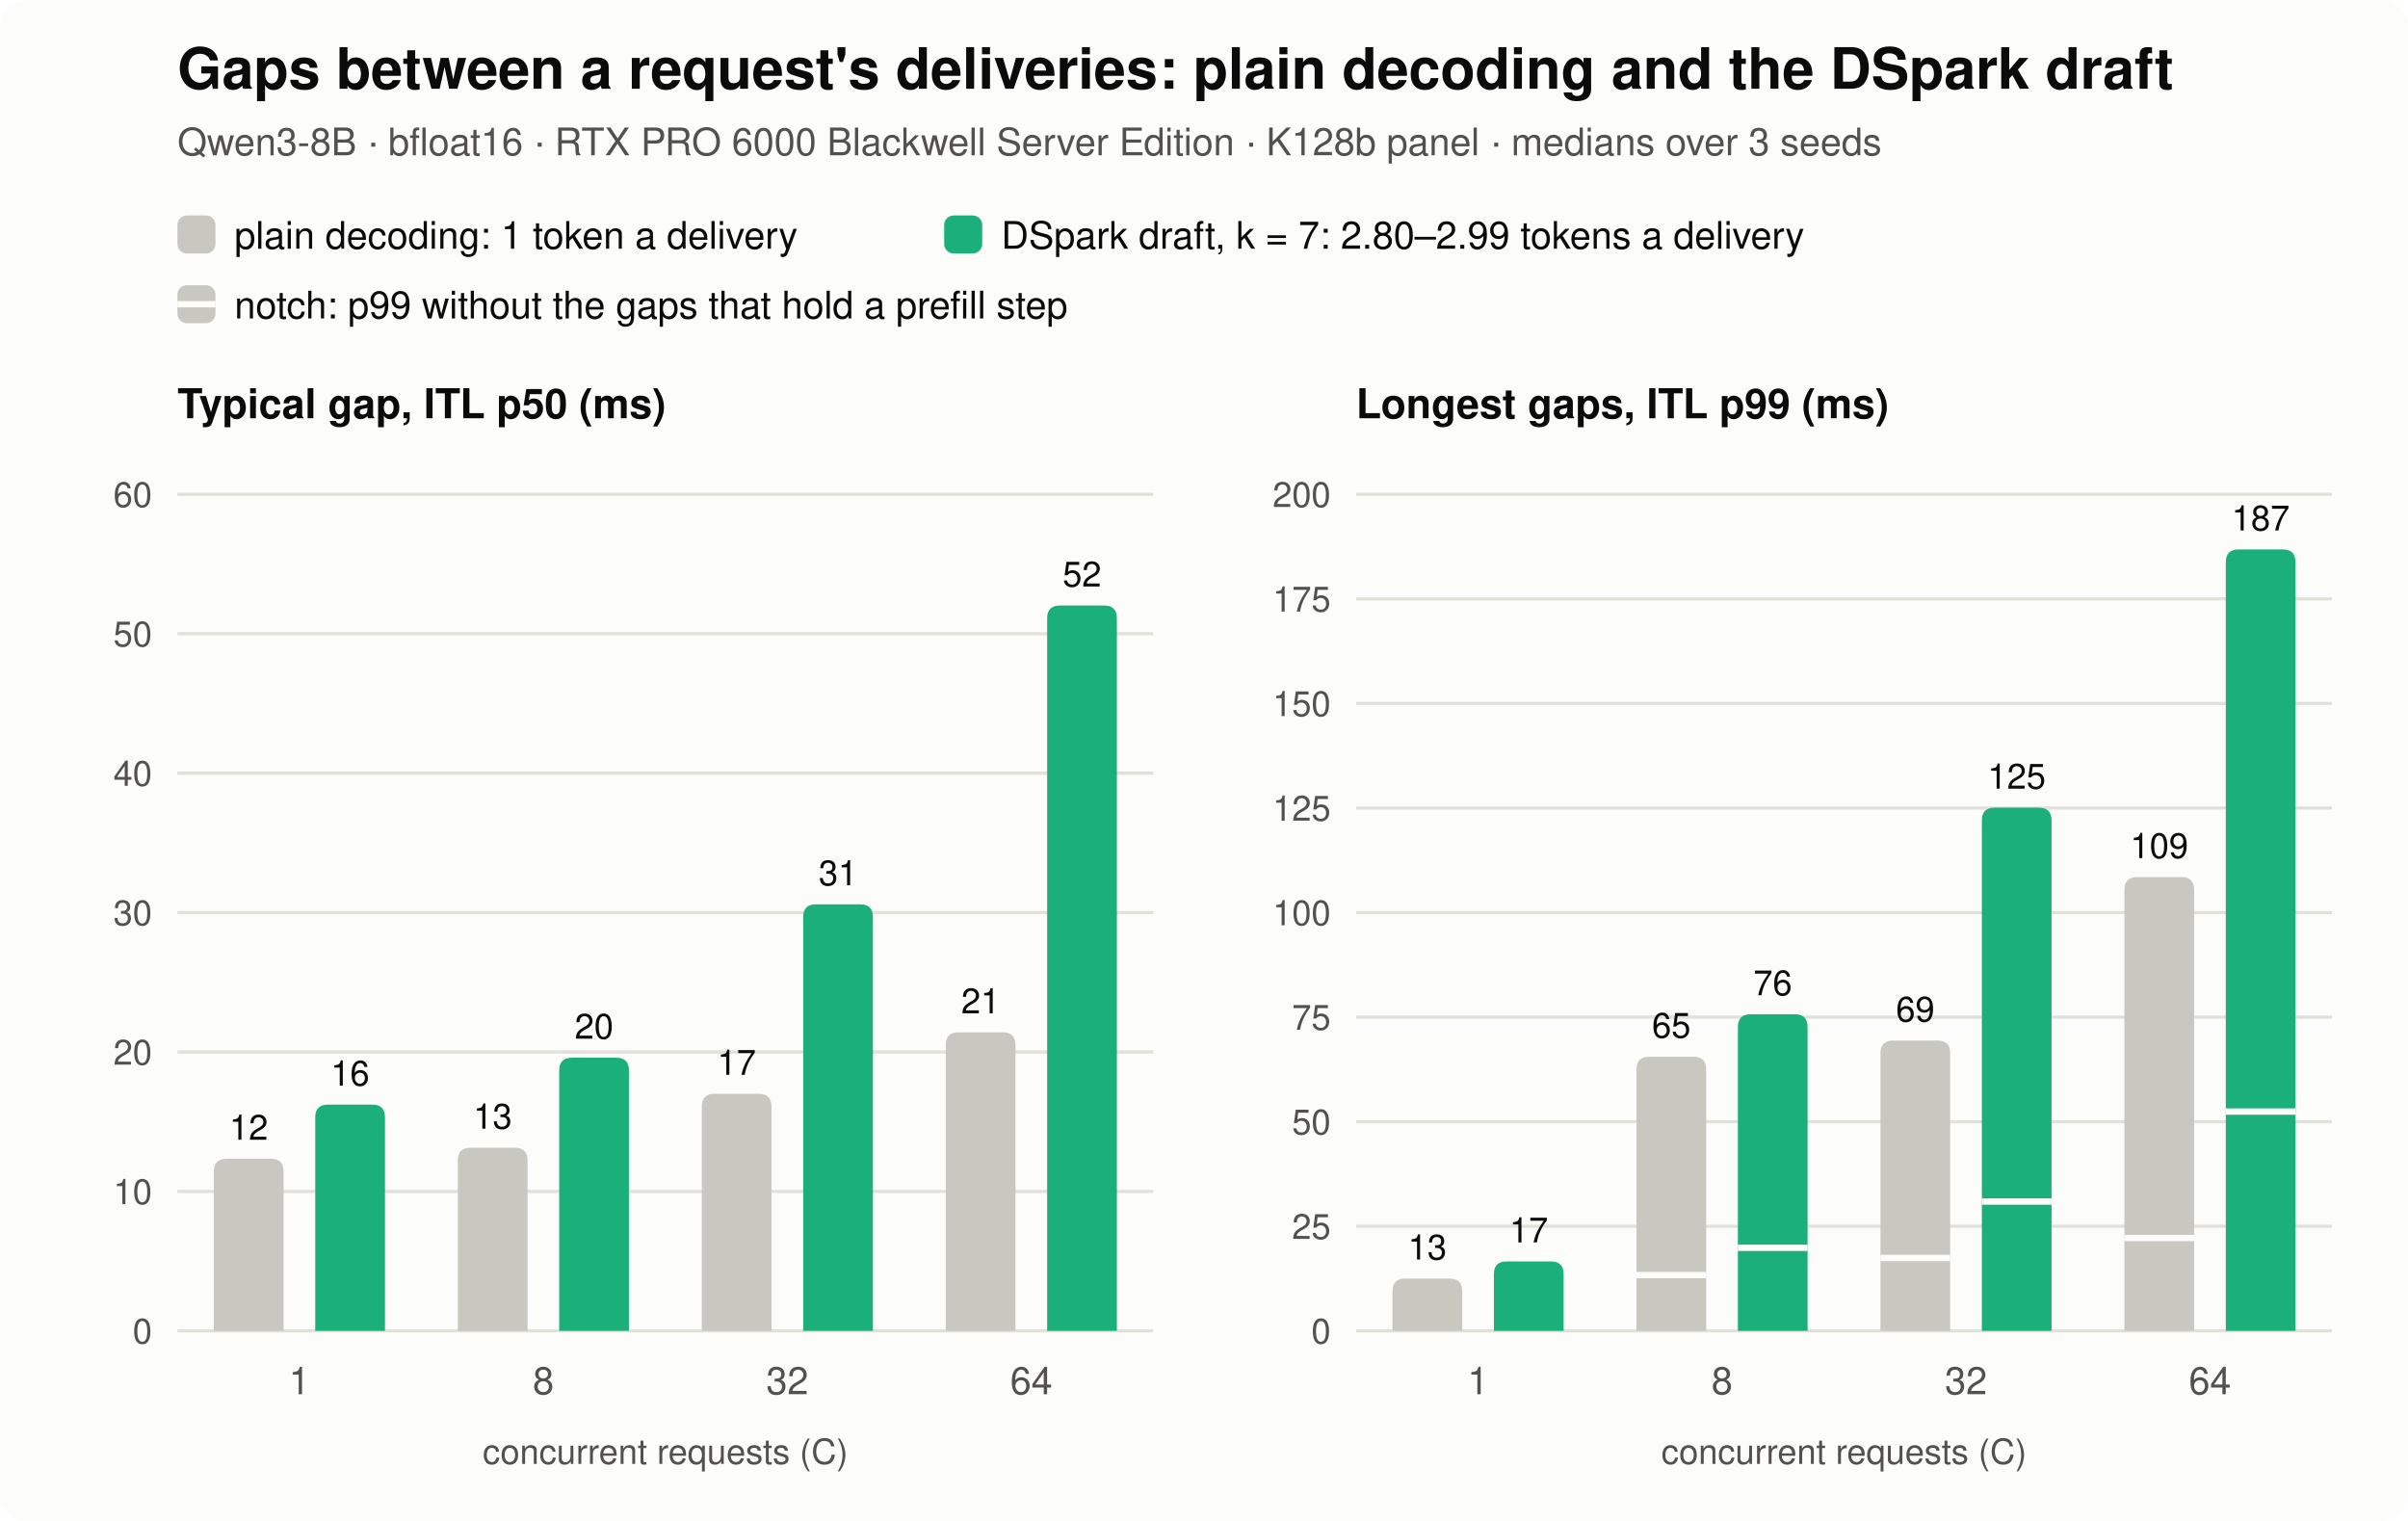
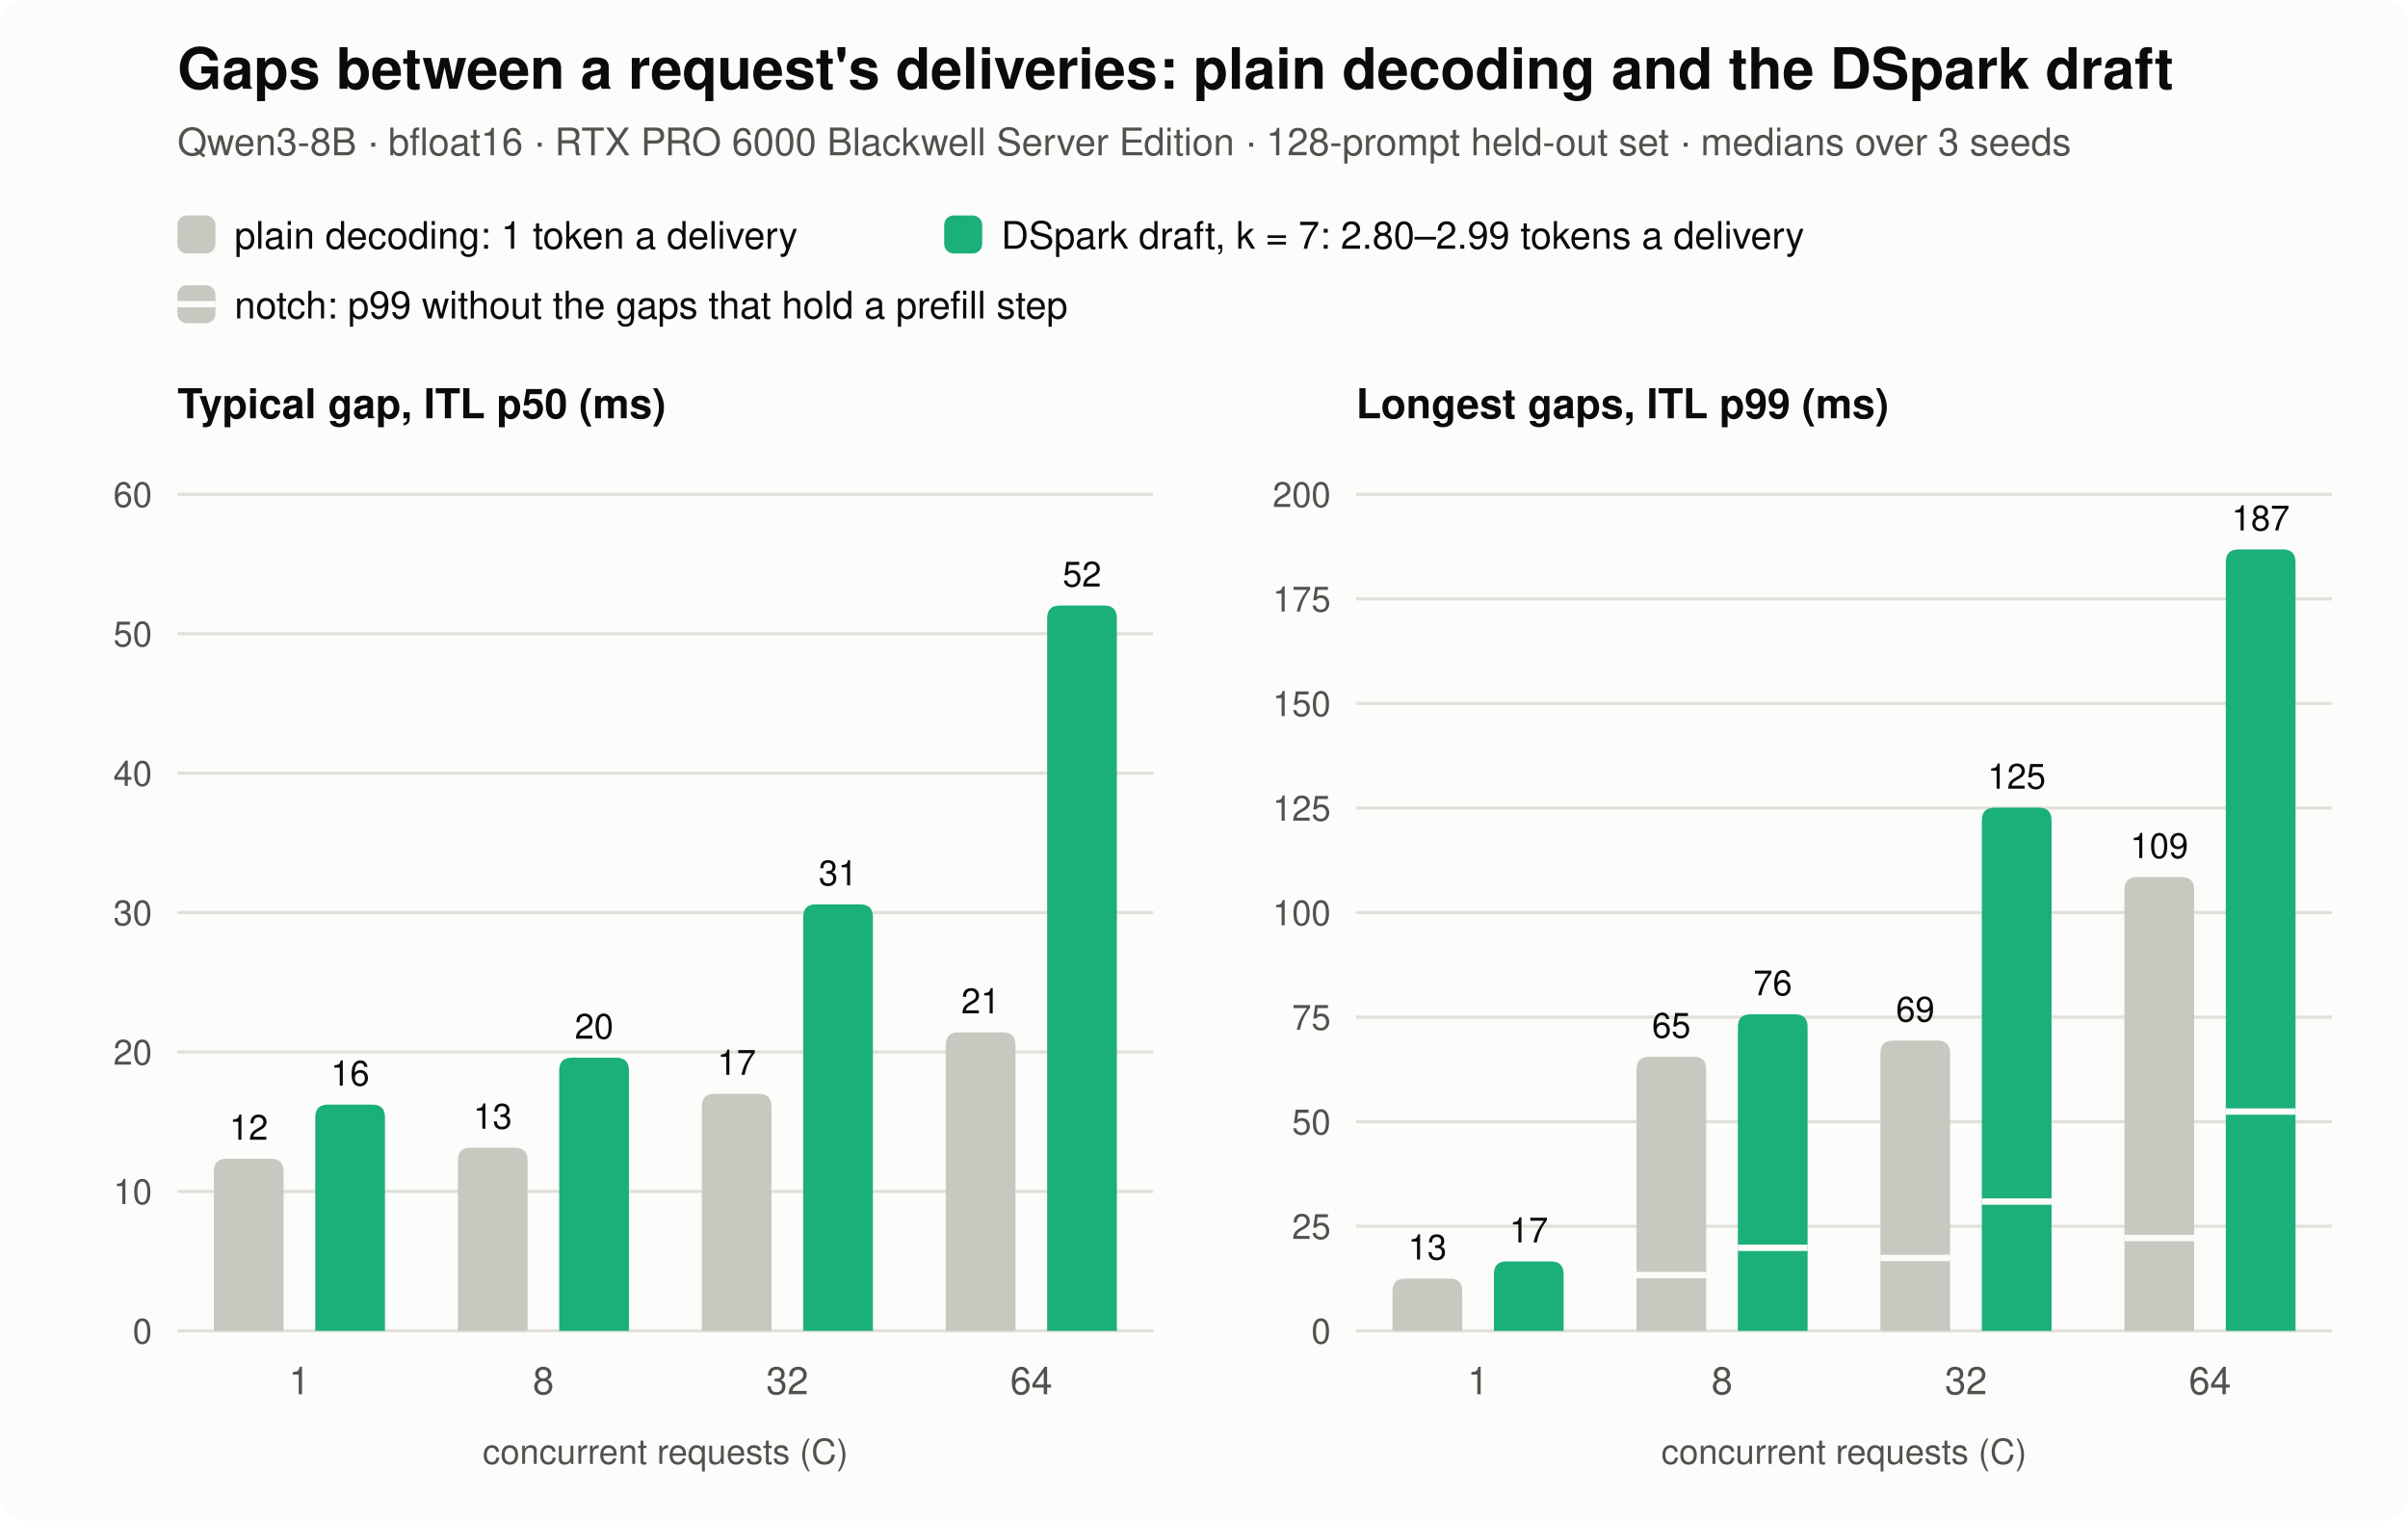
<svg xmlns="http://www.w3.org/2000/svg" viewBox="0 0 760 480" width="760" height="480" role="img">
  <rect width="760" height="480" fill="#fcfcfb" rx="8" />
  <text x="56.0" y="28.0" font-size="18" fill="#0b0b0b" text-anchor="start" font-weight="600" font-family="-apple-system, BlinkMacSystemFont, Segoe UI, Helvetica, Arial, sans-serif">Gaps between a request's deliveries: plain decoding and the DSpark draft</text>
-   <text x="56.0" y="49.0" font-size="12" fill="#52514e" text-anchor="start" font-weight="normal" font-family="-apple-system, BlinkMacSystemFont, Segoe UI, Helvetica, Arial, sans-serif">Qwen3-8B · bfloat16 · RTX PRO 6000 Blackwell Server Edition · K128b panel · medians over 3 seeds</text>
+   <text x="56.0" y="49.0" font-size="12" fill="#52514e" text-anchor="start" font-weight="normal" font-family="-apple-system, BlinkMacSystemFont, Segoe UI, Helvetica, Arial, sans-serif">Qwen3-8B · bfloat16 · RTX PRO 6000 Blackwell Server Edition · 128-prompt held-out set · medians over 3 seeds</text>
  <rect x="56" y="68" width="12" height="12" rx="3" fill="#c8c7c0" />
  <text x="74.0" y="78.5" font-size="12" fill="#0b0b0b" text-anchor="start" font-weight="normal" font-family="-apple-system, BlinkMacSystemFont, Segoe UI, Helvetica, Arial, sans-serif">plain decoding: 1 token a delivery</text>
  <rect x="298.0" y="68" width="12" height="12" rx="3" fill="#1baf7a" />
  <text x="316.0" y="78.5" font-size="12" fill="#0b0b0b" text-anchor="start" font-weight="normal" font-family="-apple-system, BlinkMacSystemFont, Segoe UI, Helvetica, Arial, sans-serif">DSpark draft, k = 7: 2.80–2.99 tokens a delivery</text>
  <rect x="56" y="90" width="12" height="12" rx="3" fill="#c8c7c0" />
  <line x1="56" y1="96" x2="68" y2="96" stroke="#fcfcfb" stroke-width="2" />
  <text x="74.0" y="100.5" font-size="12" fill="#0b0b0b" text-anchor="start" font-weight="normal" font-family="-apple-system, BlinkMacSystemFont, Segoe UI, Helvetica, Arial, sans-serif">notch: p99 without the gaps that hold a prefill step</text>
  <text x="56.0" y="132.0" font-size="13" fill="#0b0b0b" text-anchor="start" font-weight="600" font-family="-apple-system, BlinkMacSystemFont, Segoe UI, Helvetica, Arial, sans-serif">Typical gap, ITL p50 (ms)</text>
  <line x1="56" y1="420.0" x2="364.0" y2="420.0" stroke="#e1e0d9" stroke-width="1" />
  <text x="48.0" y="424.0" font-size="11" fill="#52514e" text-anchor="end" font-weight="normal" font-family="-apple-system, BlinkMacSystemFont, Segoe UI, Helvetica, Arial, sans-serif">0</text>
  <line x1="56" y1="376.0" x2="364.0" y2="376.0" stroke="#e1e0d9" stroke-width="1" />
  <text x="48.0" y="380.0" font-size="11" fill="#52514e" text-anchor="end" font-weight="normal" font-family="-apple-system, BlinkMacSystemFont, Segoe UI, Helvetica, Arial, sans-serif">10</text>
  <line x1="56" y1="332.0" x2="364.0" y2="332.0" stroke="#e1e0d9" stroke-width="1" />
  <text x="48.0" y="336.0" font-size="11" fill="#52514e" text-anchor="end" font-weight="normal" font-family="-apple-system, BlinkMacSystemFont, Segoe UI, Helvetica, Arial, sans-serif">20</text>
  <line x1="56" y1="288.0" x2="364.0" y2="288.0" stroke="#e1e0d9" stroke-width="1" />
  <text x="48.0" y="292.0" font-size="11" fill="#52514e" text-anchor="end" font-weight="normal" font-family="-apple-system, BlinkMacSystemFont, Segoe UI, Helvetica, Arial, sans-serif">30</text>
  <line x1="56" y1="244.0" x2="364.0" y2="244.0" stroke="#e1e0d9" stroke-width="1" />
  <text x="48.0" y="248.0" font-size="11" fill="#52514e" text-anchor="end" font-weight="normal" font-family="-apple-system, BlinkMacSystemFont, Segoe UI, Helvetica, Arial, sans-serif">40</text>
  <line x1="56" y1="200.0" x2="364.0" y2="200.0" stroke="#e1e0d9" stroke-width="1" />
  <text x="48.0" y="204.0" font-size="11" fill="#52514e" text-anchor="end" font-weight="normal" font-family="-apple-system, BlinkMacSystemFont, Segoe UI, Helvetica, Arial, sans-serif">50</text>
  <line x1="56" y1="156.0" x2="364.0" y2="156.0" stroke="#e1e0d9" stroke-width="1" />
  <text x="48.0" y="160.0" font-size="11" fill="#52514e" text-anchor="end" font-weight="normal" font-family="-apple-system, BlinkMacSystemFont, Segoe UI, Helvetica, Arial, sans-serif">60</text>
  <path d="M67.5,420.0 V369.7 Q67.5,365.7 71.5,365.7 H85.5 Q89.5,365.7 89.5,369.7 V420.0 Z" fill="#c8c7c0" />
  <text x="78.5" y="359.7" font-size="11" fill="#0b0b0b" text-anchor="middle" font-weight="normal" font-family="-apple-system, BlinkMacSystemFont, Segoe UI, Helvetica, Arial, sans-serif">12</text>
  <path d="M99.5,420.0 V352.6 Q99.5,348.6 103.5,348.6 H117.5 Q121.5,348.6 121.5,352.6 V420.0 Z" fill="#1baf7a" />
  <text x="110.5" y="342.6" font-size="11" fill="#0b0b0b" text-anchor="middle" font-weight="normal" font-family="-apple-system, BlinkMacSystemFont, Segoe UI, Helvetica, Arial, sans-serif">16</text>
  <text x="94.5" y="440.0" font-size="12" fill="#52514e" text-anchor="middle" font-weight="normal" font-family="-apple-system, BlinkMacSystemFont, Segoe UI, Helvetica, Arial, sans-serif">1</text>
  <path d="M144.5,420.0 V366.2 Q144.5,362.2 148.5,362.2 H162.5 Q166.5,362.2 166.5,366.2 V420.0 Z" fill="#c8c7c0" />
  <text x="155.5" y="356.2" font-size="11" fill="#0b0b0b" text-anchor="middle" font-weight="normal" font-family="-apple-system, BlinkMacSystemFont, Segoe UI, Helvetica, Arial, sans-serif">13</text>
  <path d="M176.5,420.0 V337.8 Q176.5,333.8 180.5,333.8 H194.5 Q198.5,333.8 198.5,337.8 V420.0 Z" fill="#1baf7a" />
  <text x="187.5" y="327.8" font-size="11" fill="#0b0b0b" text-anchor="middle" font-weight="normal" font-family="-apple-system, BlinkMacSystemFont, Segoe UI, Helvetica, Arial, sans-serif">20</text>
  <text x="171.5" y="440.0" font-size="12" fill="#52514e" text-anchor="middle" font-weight="normal" font-family="-apple-system, BlinkMacSystemFont, Segoe UI, Helvetica, Arial, sans-serif">8</text>
  <path d="M221.5,420.0 V349.2 Q221.5,345.2 225.5,345.2 H239.5 Q243.5,345.2 243.5,349.2 V420.0 Z" fill="#c8c7c0" />
  <text x="232.5" y="339.2" font-size="11" fill="#0b0b0b" text-anchor="middle" font-weight="normal" font-family="-apple-system, BlinkMacSystemFont, Segoe UI, Helvetica, Arial, sans-serif">17</text>
  <path d="M253.5,420.0 V289.4 Q253.5,285.4 257.5,285.4 H271.5 Q275.5,285.4 275.5,289.4 V420.0 Z" fill="#1baf7a" />
  <text x="264.5" y="279.4" font-size="11" fill="#0b0b0b" text-anchor="middle" font-weight="normal" font-family="-apple-system, BlinkMacSystemFont, Segoe UI, Helvetica, Arial, sans-serif">31</text>
  <text x="248.5" y="440.0" font-size="12" fill="#52514e" text-anchor="middle" font-weight="normal" font-family="-apple-system, BlinkMacSystemFont, Segoe UI, Helvetica, Arial, sans-serif">32</text>
  <path d="M298.5,420.0 V329.8 Q298.5,325.8 302.5,325.8 H316.5 Q320.5,325.8 320.5,329.8 V420.0 Z" fill="#c8c7c0" />
  <text x="309.5" y="319.8" font-size="11" fill="#0b0b0b" text-anchor="middle" font-weight="normal" font-family="-apple-system, BlinkMacSystemFont, Segoe UI, Helvetica, Arial, sans-serif">21</text>
  <path d="M330.5,420.0 V195.1 Q330.5,191.1 334.5,191.1 H348.5 Q352.5,191.1 352.5,195.1 V420.0 Z" fill="#1baf7a" />
  <text x="341.5" y="185.1" font-size="11" fill="#0b0b0b" text-anchor="middle" font-weight="normal" font-family="-apple-system, BlinkMacSystemFont, Segoe UI, Helvetica, Arial, sans-serif">52</text>
  <text x="325.5" y="440.0" font-size="12" fill="#52514e" text-anchor="middle" font-weight="normal" font-family="-apple-system, BlinkMacSystemFont, Segoe UI, Helvetica, Arial, sans-serif">64</text>
  <text x="210.0" y="462.0" font-size="11" fill="#52514e" text-anchor="middle" font-weight="normal" font-family="-apple-system, BlinkMacSystemFont, Segoe UI, Helvetica, Arial, sans-serif">concurrent requests (C)</text>
  <text x="428.0" y="132.0" font-size="13" fill="#0b0b0b" text-anchor="start" font-weight="600" font-family="-apple-system, BlinkMacSystemFont, Segoe UI, Helvetica, Arial, sans-serif">Longest gaps, ITL p99 (ms)</text>
  <line x1="428.0" y1="420.0" x2="736.0" y2="420.0" stroke="#e1e0d9" stroke-width="1" />
  <text x="420.0" y="424.0" font-size="11" fill="#52514e" text-anchor="end" font-weight="normal" font-family="-apple-system, BlinkMacSystemFont, Segoe UI, Helvetica, Arial, sans-serif">0</text>
  <line x1="428.0" y1="387.0" x2="736.0" y2="387.0" stroke="#e1e0d9" stroke-width="1" />
  <text x="420.0" y="391.0" font-size="11" fill="#52514e" text-anchor="end" font-weight="normal" font-family="-apple-system, BlinkMacSystemFont, Segoe UI, Helvetica, Arial, sans-serif">25</text>
  <line x1="428.0" y1="354.0" x2="736.0" y2="354.0" stroke="#e1e0d9" stroke-width="1" />
  <text x="420.0" y="358.0" font-size="11" fill="#52514e" text-anchor="end" font-weight="normal" font-family="-apple-system, BlinkMacSystemFont, Segoe UI, Helvetica, Arial, sans-serif">50</text>
  <line x1="428.0" y1="321.0" x2="736.0" y2="321.0" stroke="#e1e0d9" stroke-width="1" />
  <text x="420.0" y="325.0" font-size="11" fill="#52514e" text-anchor="end" font-weight="normal" font-family="-apple-system, BlinkMacSystemFont, Segoe UI, Helvetica, Arial, sans-serif">75</text>
  <line x1="428.0" y1="288.0" x2="736.0" y2="288.0" stroke="#e1e0d9" stroke-width="1" />
  <text x="420.0" y="292.0" font-size="11" fill="#52514e" text-anchor="end" font-weight="normal" font-family="-apple-system, BlinkMacSystemFont, Segoe UI, Helvetica, Arial, sans-serif">100</text>
  <line x1="428.0" y1="255.0" x2="736.0" y2="255.0" stroke="#e1e0d9" stroke-width="1" />
  <text x="420.0" y="259.0" font-size="11" fill="#52514e" text-anchor="end" font-weight="normal" font-family="-apple-system, BlinkMacSystemFont, Segoe UI, Helvetica, Arial, sans-serif">125</text>
  <line x1="428.0" y1="222.0" x2="736.0" y2="222.0" stroke="#e1e0d9" stroke-width="1" />
  <text x="420.0" y="226.0" font-size="11" fill="#52514e" text-anchor="end" font-weight="normal" font-family="-apple-system, BlinkMacSystemFont, Segoe UI, Helvetica, Arial, sans-serif">150</text>
  <line x1="428.0" y1="189.0" x2="736.0" y2="189.0" stroke="#e1e0d9" stroke-width="1" />
  <text x="420.0" y="193.0" font-size="11" fill="#52514e" text-anchor="end" font-weight="normal" font-family="-apple-system, BlinkMacSystemFont, Segoe UI, Helvetica, Arial, sans-serif">175</text>
  <line x1="428.0" y1="156.0" x2="736.0" y2="156.0" stroke="#e1e0d9" stroke-width="1" />
  <text x="420.0" y="160.0" font-size="11" fill="#52514e" text-anchor="end" font-weight="normal" font-family="-apple-system, BlinkMacSystemFont, Segoe UI, Helvetica, Arial, sans-serif">200</text>
  <path d="M439.5,420.0 V407.5 Q439.5,403.5 443.5,403.5 H457.5 Q461.5,403.5 461.5,407.5 V420.0 Z" fill="#c8c7c0" />
  <text x="450.5" y="397.5" font-size="11" fill="#0b0b0b" text-anchor="middle" font-weight="normal" font-family="-apple-system, BlinkMacSystemFont, Segoe UI, Helvetica, Arial, sans-serif">13</text>
  <path d="M471.5,420.0 V402.1 Q471.5,398.1 475.5,398.1 H489.5 Q493.5,398.1 493.5,402.1 V420.0 Z" fill="#1baf7a" />
  <text x="482.5" y="392.1" font-size="11" fill="#0b0b0b" text-anchor="middle" font-weight="normal" font-family="-apple-system, BlinkMacSystemFont, Segoe UI, Helvetica, Arial, sans-serif">17</text>
  <text x="466.5" y="440.0" font-size="12" fill="#52514e" text-anchor="middle" font-weight="normal" font-family="-apple-system, BlinkMacSystemFont, Segoe UI, Helvetica, Arial, sans-serif">1</text>
  <path d="M516.5,420.0 V337.5 Q516.5,333.5 520.5,333.5 H534.5 Q538.5,333.5 538.5,337.5 V420.0 Z" fill="#c8c7c0" />
  <line x1="516.5" y1="402.4" x2="538.5" y2="402.4" stroke="#fcfcfb" stroke-width="2" />
  <text x="527.5" y="327.5" font-size="11" fill="#0b0b0b" text-anchor="middle" font-weight="normal" font-family="-apple-system, BlinkMacSystemFont, Segoe UI, Helvetica, Arial, sans-serif">65</text>
  <path d="M548.5,420.0 V324.1 Q548.5,320.1 552.5,320.1 H566.5 Q570.5,320.1 570.5,324.1 V420.0 Z" fill="#1baf7a" />
  <line x1="548.5" y1="393.8" x2="570.5" y2="393.8" stroke="#fcfcfb" stroke-width="2" />
  <text x="559.5" y="314.1" font-size="11" fill="#0b0b0b" text-anchor="middle" font-weight="normal" font-family="-apple-system, BlinkMacSystemFont, Segoe UI, Helvetica, Arial, sans-serif">76</text>
  <text x="543.5" y="440.0" font-size="12" fill="#52514e" text-anchor="middle" font-weight="normal" font-family="-apple-system, BlinkMacSystemFont, Segoe UI, Helvetica, Arial, sans-serif">8</text>
  <path d="M593.5,420.0 V332.4 Q593.5,328.4 597.5,328.4 H611.5 Q615.5,328.4 615.5,332.4 V420.0 Z" fill="#c8c7c0" />
  <line x1="593.5" y1="397.0" x2="615.5" y2="397.0" stroke="#fcfcfb" stroke-width="2" />
  <text x="604.5" y="322.4" font-size="11" fill="#0b0b0b" text-anchor="middle" font-weight="normal" font-family="-apple-system, BlinkMacSystemFont, Segoe UI, Helvetica, Arial, sans-serif">69</text>
  <path d="M625.5,420.0 V258.9 Q625.5,254.9 629.5,254.9 H643.5 Q647.5,254.9 647.5,258.9 V420.0 Z" fill="#1baf7a" />
  <line x1="625.5" y1="379.2" x2="647.5" y2="379.2" stroke="#fcfcfb" stroke-width="2" />
  <text x="636.5" y="248.9" font-size="11" fill="#0b0b0b" text-anchor="middle" font-weight="normal" font-family="-apple-system, BlinkMacSystemFont, Segoe UI, Helvetica, Arial, sans-serif">125</text>
  <text x="620.5" y="440.0" font-size="12" fill="#52514e" text-anchor="middle" font-weight="normal" font-family="-apple-system, BlinkMacSystemFont, Segoe UI, Helvetica, Arial, sans-serif">32</text>
  <path d="M670.5,420.0 V280.8 Q670.5,276.8 674.5,276.8 H688.5 Q692.5,276.8 692.5,280.8 V420.0 Z" fill="#c8c7c0" />
  <line x1="670.5" y1="390.7" x2="692.5" y2="390.7" stroke="#fcfcfb" stroke-width="2" />
  <text x="681.5" y="270.8" font-size="11" fill="#0b0b0b" text-anchor="middle" font-weight="normal" font-family="-apple-system, BlinkMacSystemFont, Segoe UI, Helvetica, Arial, sans-serif">109</text>
  <path d="M702.5,420.0 V177.4 Q702.5,173.4 706.5,173.4 H720.5 Q724.5,173.4 724.5,177.4 V420.0 Z" fill="#1baf7a" />
  <line x1="702.5" y1="350.8" x2="724.5" y2="350.8" stroke="#fcfcfb" stroke-width="2" />
  <text x="713.5" y="167.4" font-size="11" fill="#0b0b0b" text-anchor="middle" font-weight="normal" font-family="-apple-system, BlinkMacSystemFont, Segoe UI, Helvetica, Arial, sans-serif">187</text>
  <text x="697.5" y="440.0" font-size="12" fill="#52514e" text-anchor="middle" font-weight="normal" font-family="-apple-system, BlinkMacSystemFont, Segoe UI, Helvetica, Arial, sans-serif">64</text>
  <text x="582.0" y="462.0" font-size="11" fill="#52514e" text-anchor="middle" font-weight="normal" font-family="-apple-system, BlinkMacSystemFont, Segoe UI, Helvetica, Arial, sans-serif">concurrent requests (C)</text>
</svg>
